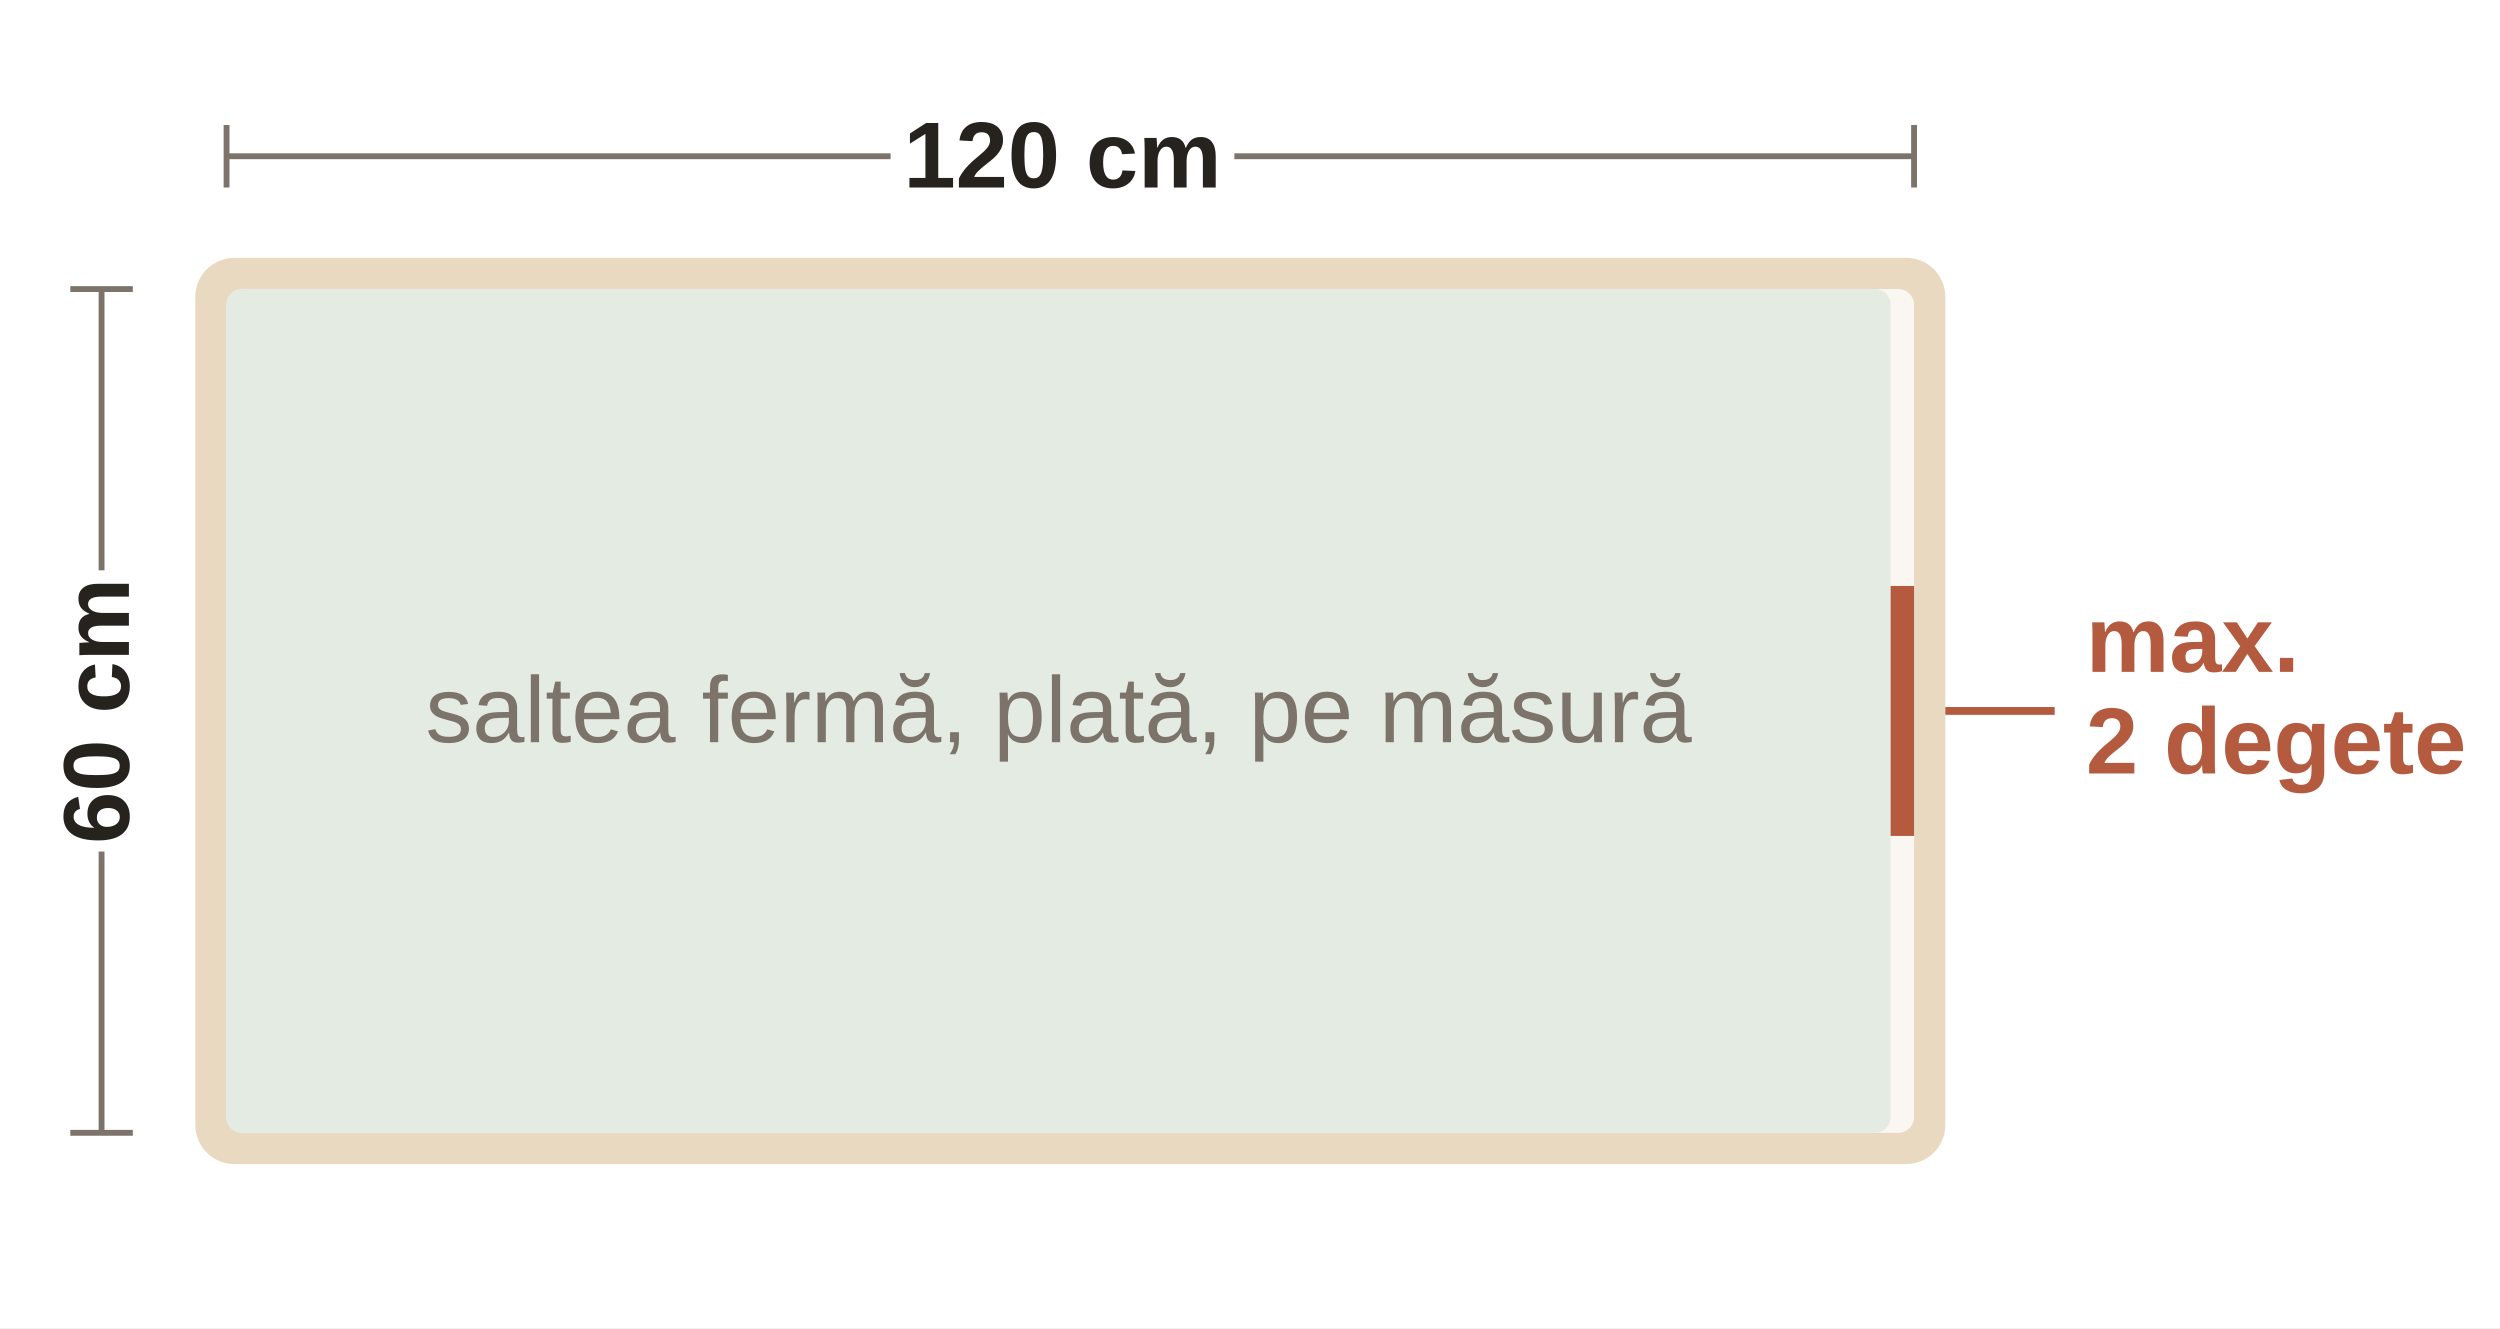
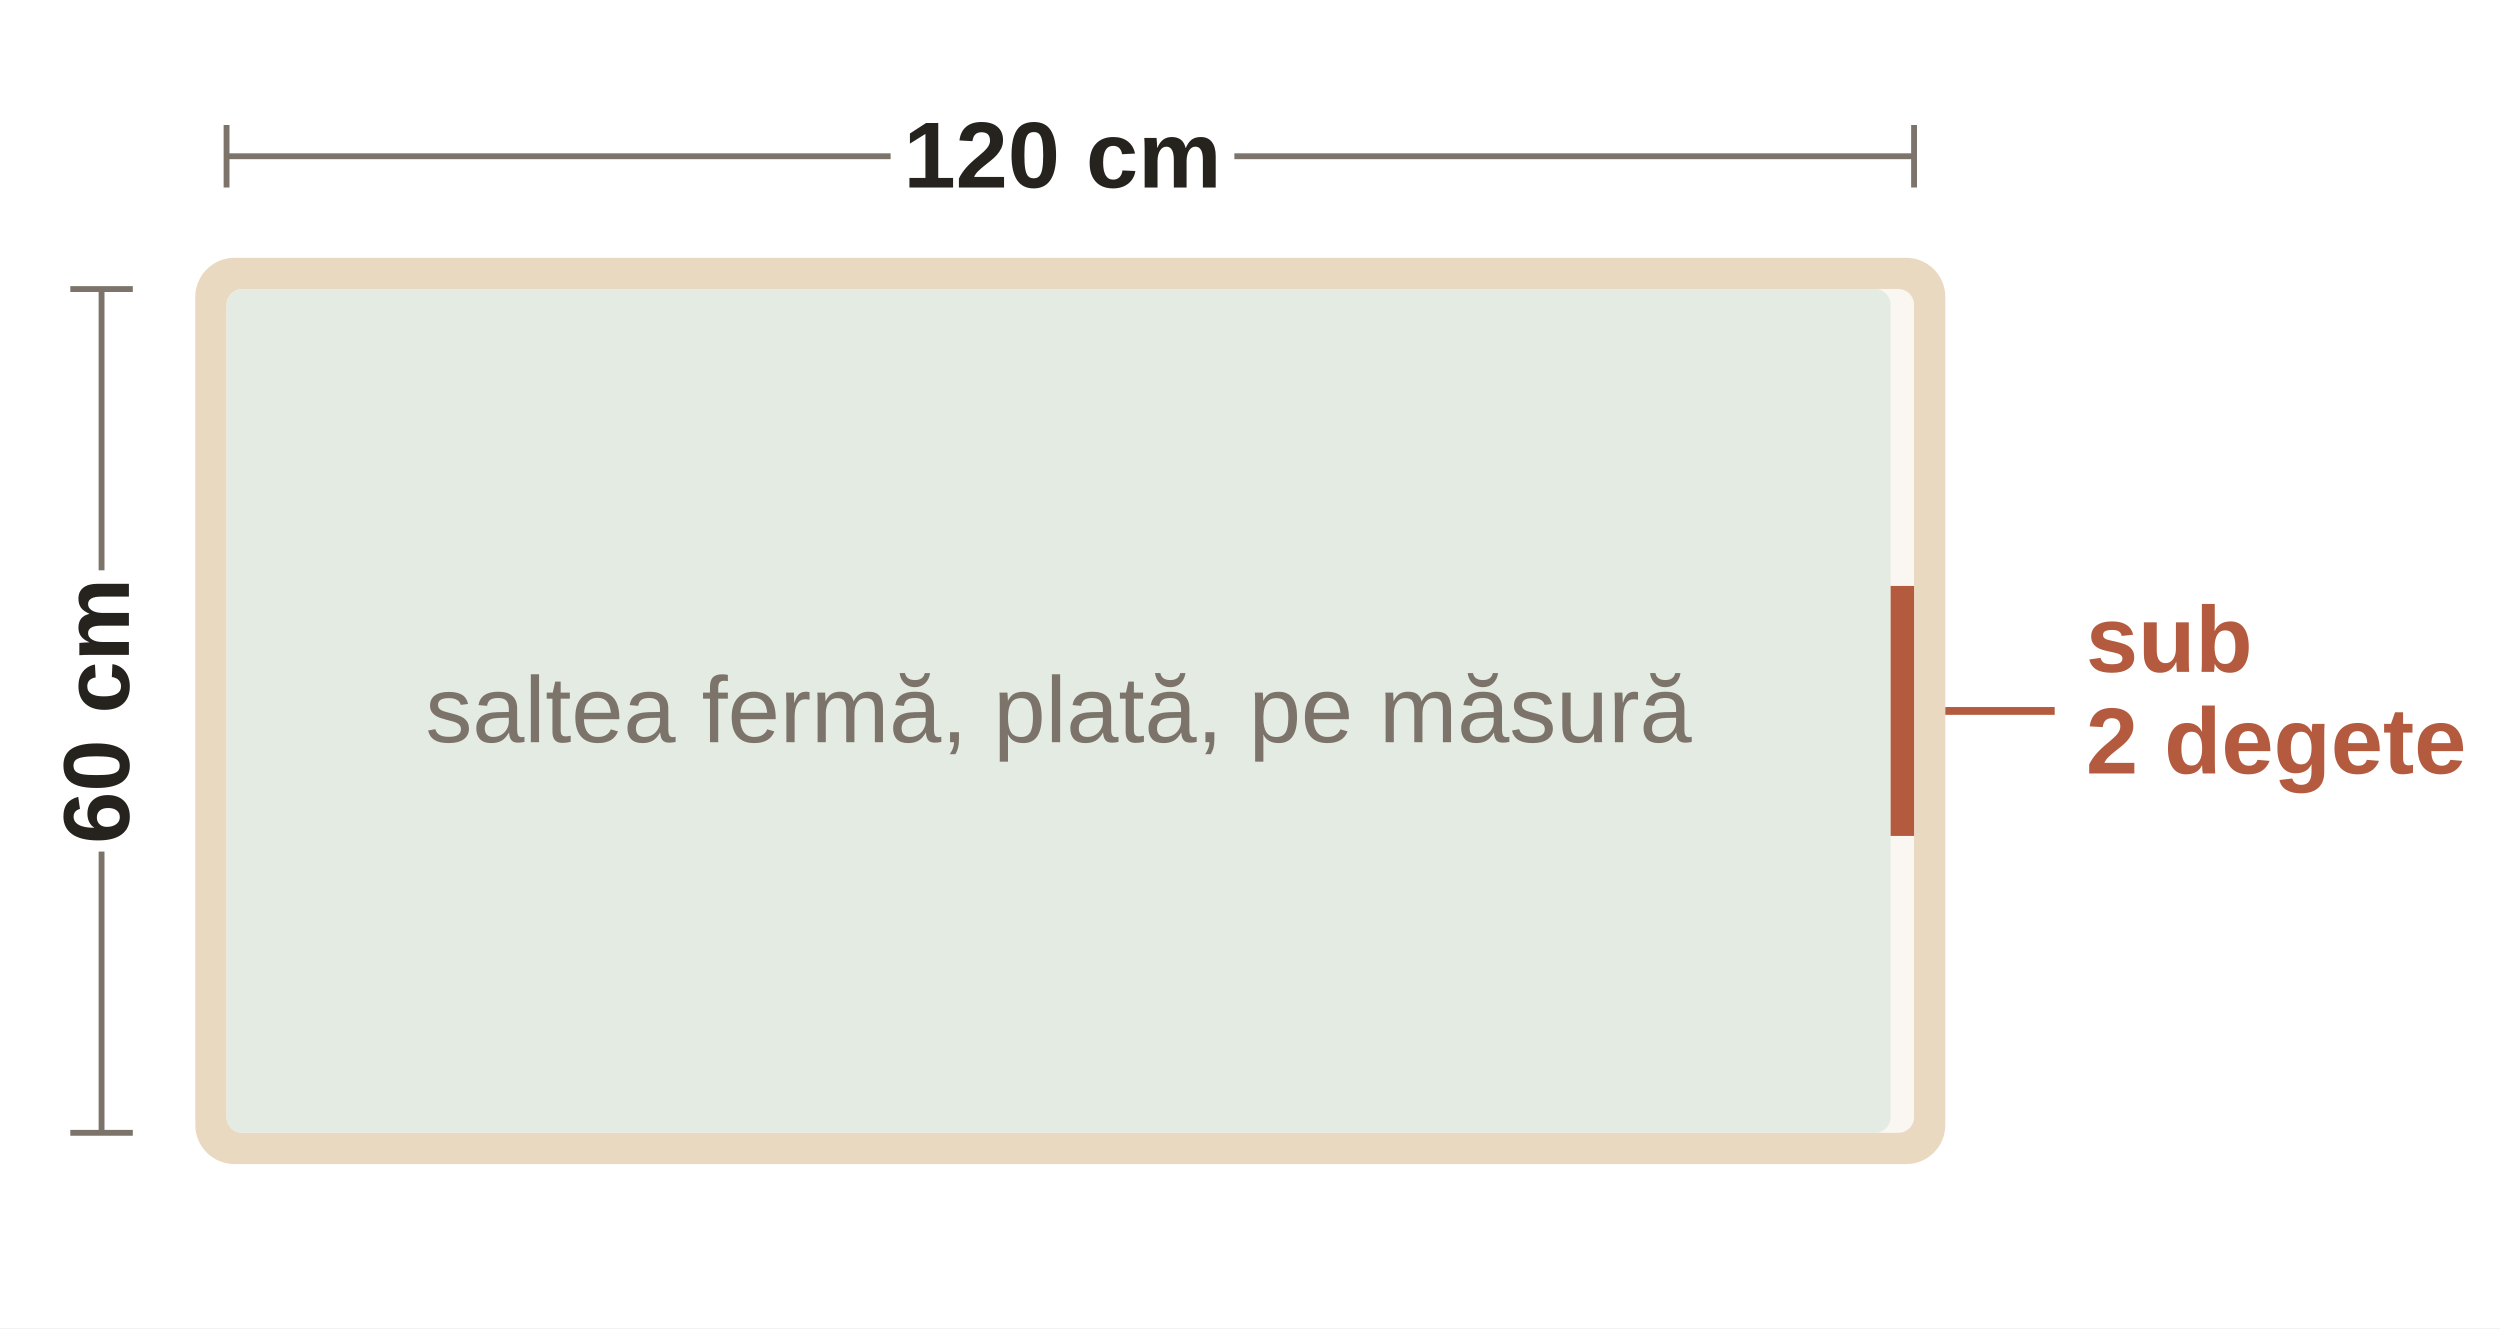
<svg xmlns="http://www.w3.org/2000/svg" viewBox="0 0 640 340" width="640" height="340">
  <style>text{font-family:"Instrument Sans",system-ui,-apple-system,"Segoe UI",Arial,sans-serif;fill:#26231F;font-size:24px}.b{font-weight:600}.m{fill:#7C746A}.c{fill:#B45B3F;font-weight:600}</style>
  <rect width="640" height="340" fill="#FFFFFF" />
  <rect x="50" y="66" width="448" height="232" rx="10" fill="#E9D9C1" />
  <rect x="58" y="74" width="432" height="216" rx="4" fill="#FAF7F2" />
  <rect x="58" y="74" width="426" height="216" rx="4" fill="#E4EBE3" />
  <text x="271" y="190" text-anchor="middle" class="m">saltea fermă, plată, pe măsură</text>
  <rect x="484" y="150" width="6" height="64" fill="#B45B3F" />
  <line x1="498" y1="182" x2="526" y2="182" stroke="#B45B3F" stroke-width="2" />
-   <text x="534" y="172" class="c">max.</text>
+   <text x="534" y="172" class="c">sub</text>
  <text x="534" y="198" class="c">2 degete</text>
  <line x1="58" y1="40" x2="490" y2="40" stroke="#7C746A" stroke-width="1.5" />
  <line x1="58" y1="32" x2="58" y2="48" stroke="#7C746A" stroke-width="1.5" />
  <line x1="490" y1="32" x2="490" y2="48" stroke="#7C746A" stroke-width="1.5" />
  <rect x="228" y="26" width="88" height="28" fill="#FFFFFF" />
  <text x="272" y="48" text-anchor="middle" class="b">120 cm</text>
  <line x1="26" y1="74" x2="26" y2="290" stroke="#7C746A" stroke-width="1.5" />
  <line x1="18" y1="74" x2="34" y2="74" stroke="#7C746A" stroke-width="1.5" />
  <line x1="18" y1="290" x2="34" y2="290" stroke="#7C746A" stroke-width="1.5" />
  <rect x="10" y="146" width="32" height="72" fill="#FFFFFF" />
  <text x="26" y="182" text-anchor="middle" class="b" transform="rotate(-90 26 182)" dy="7">60 cm</text>
</svg>
